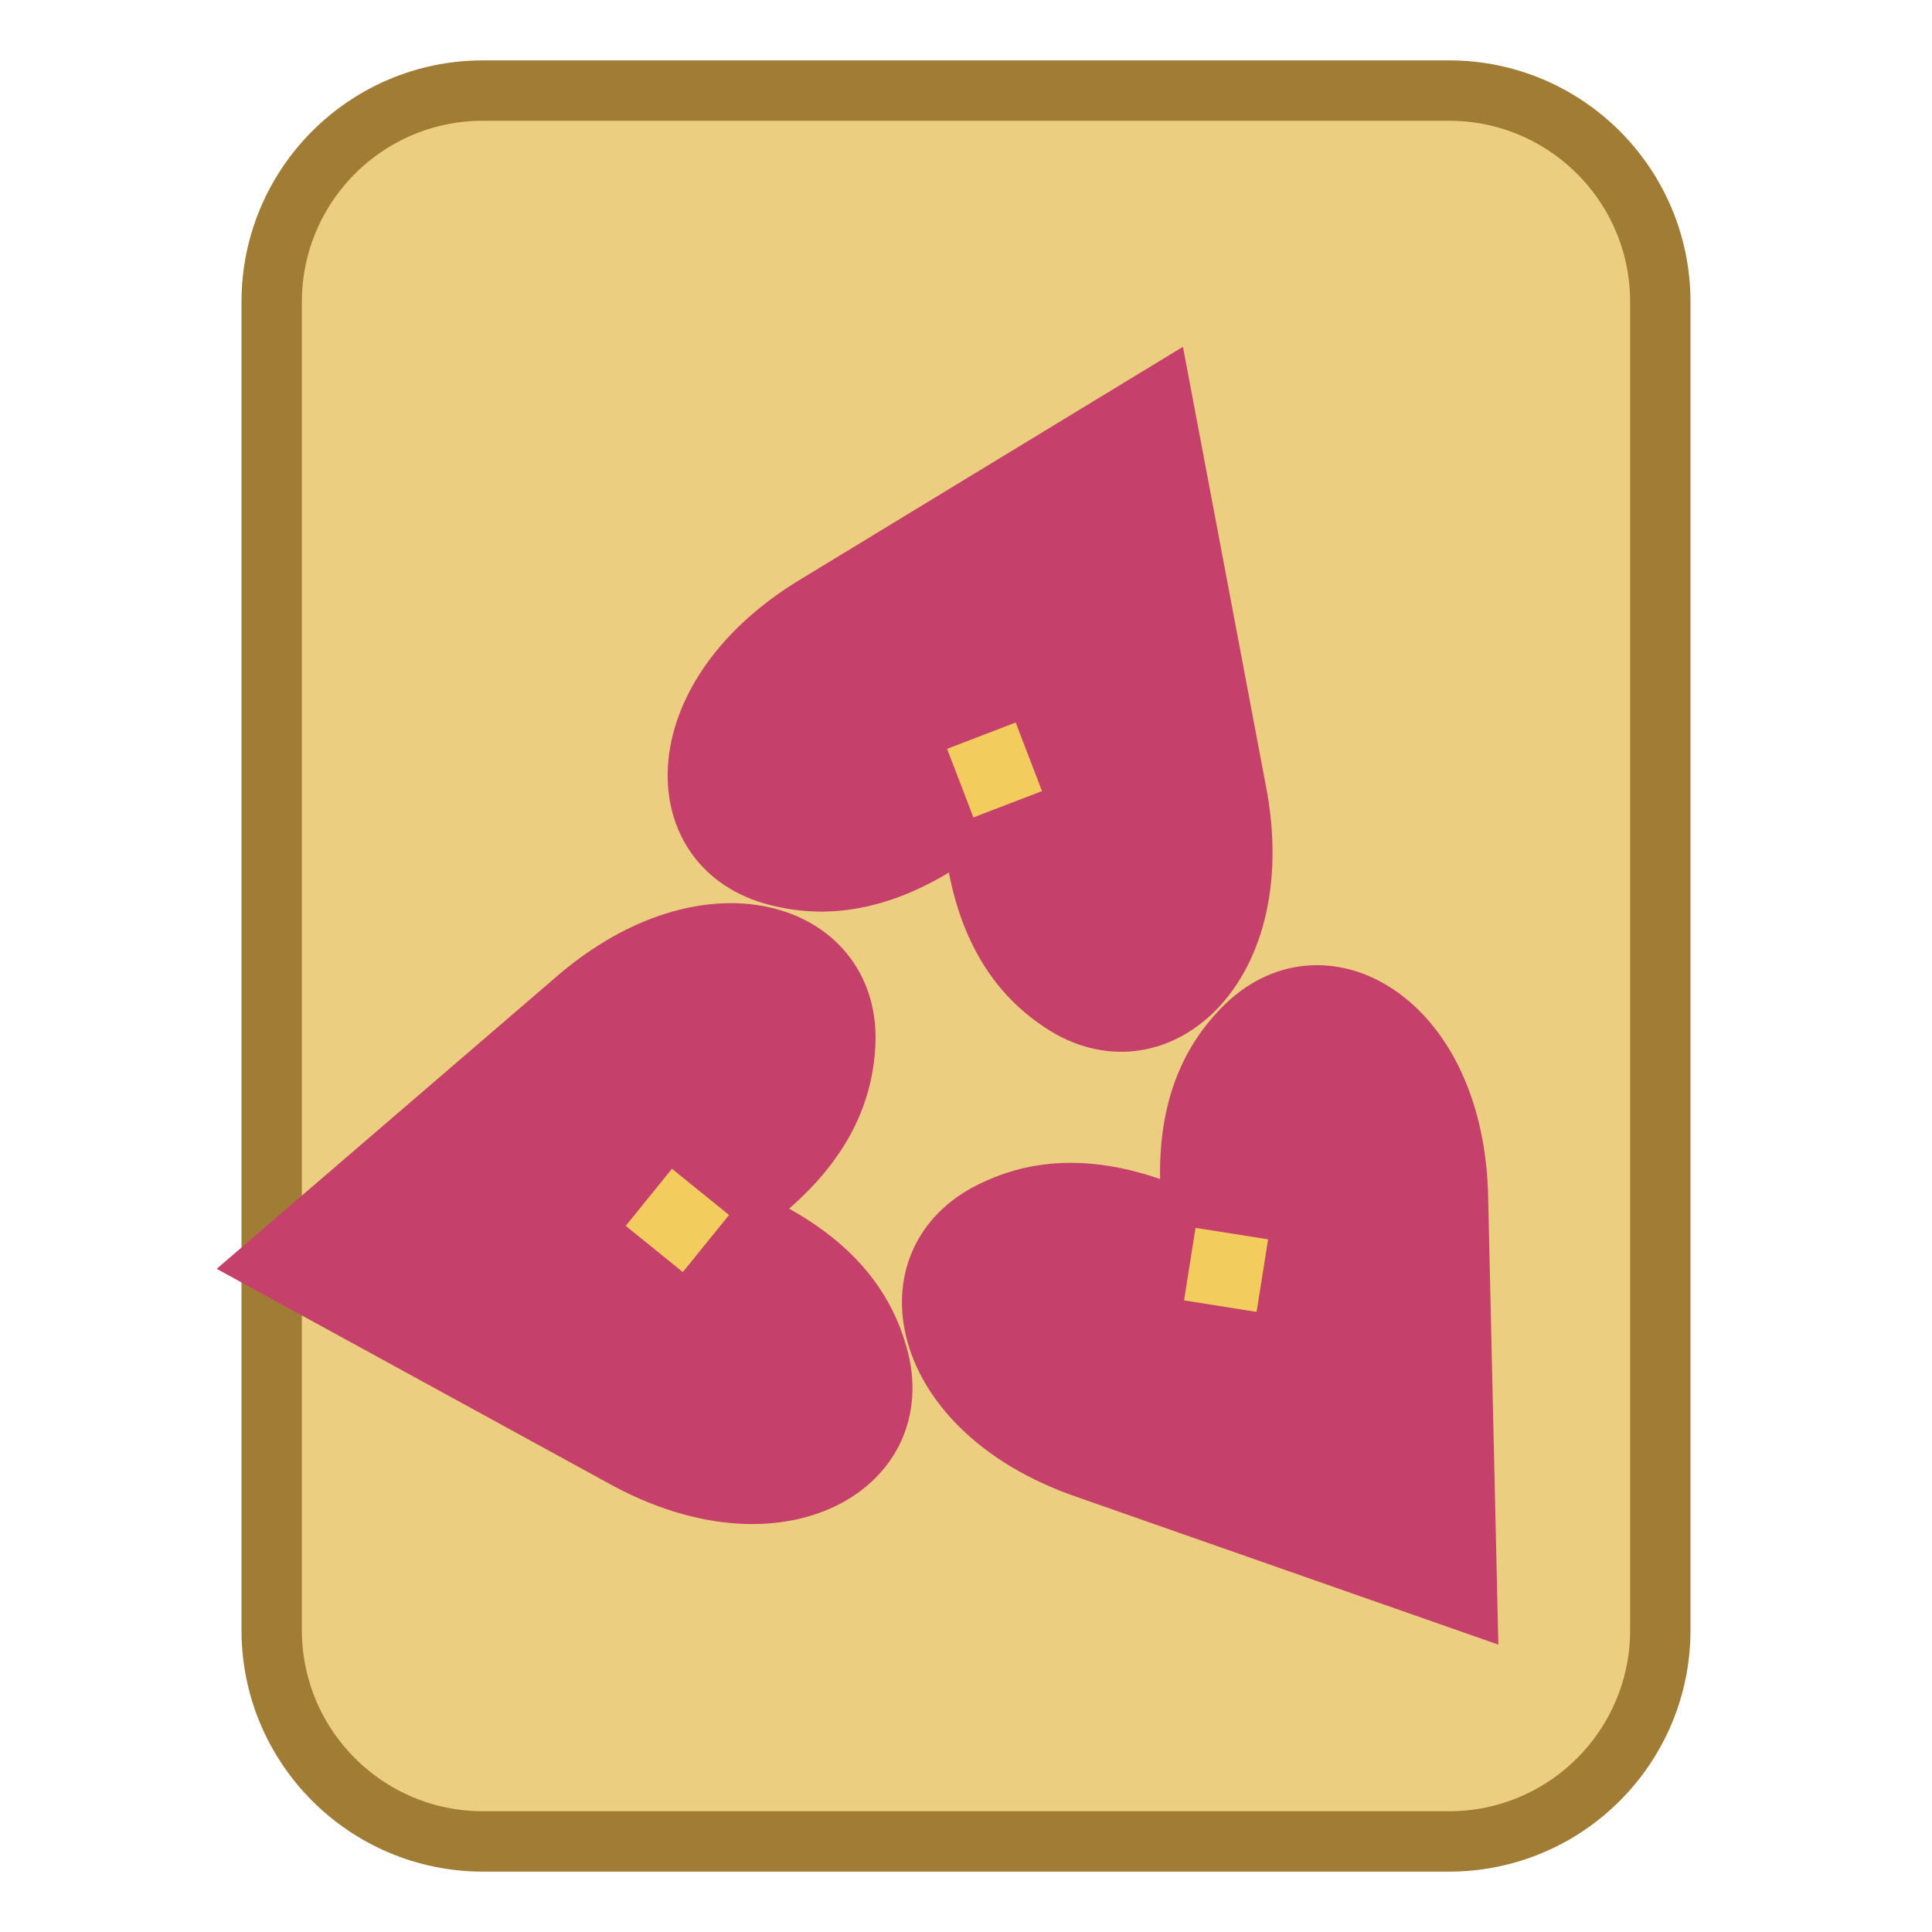
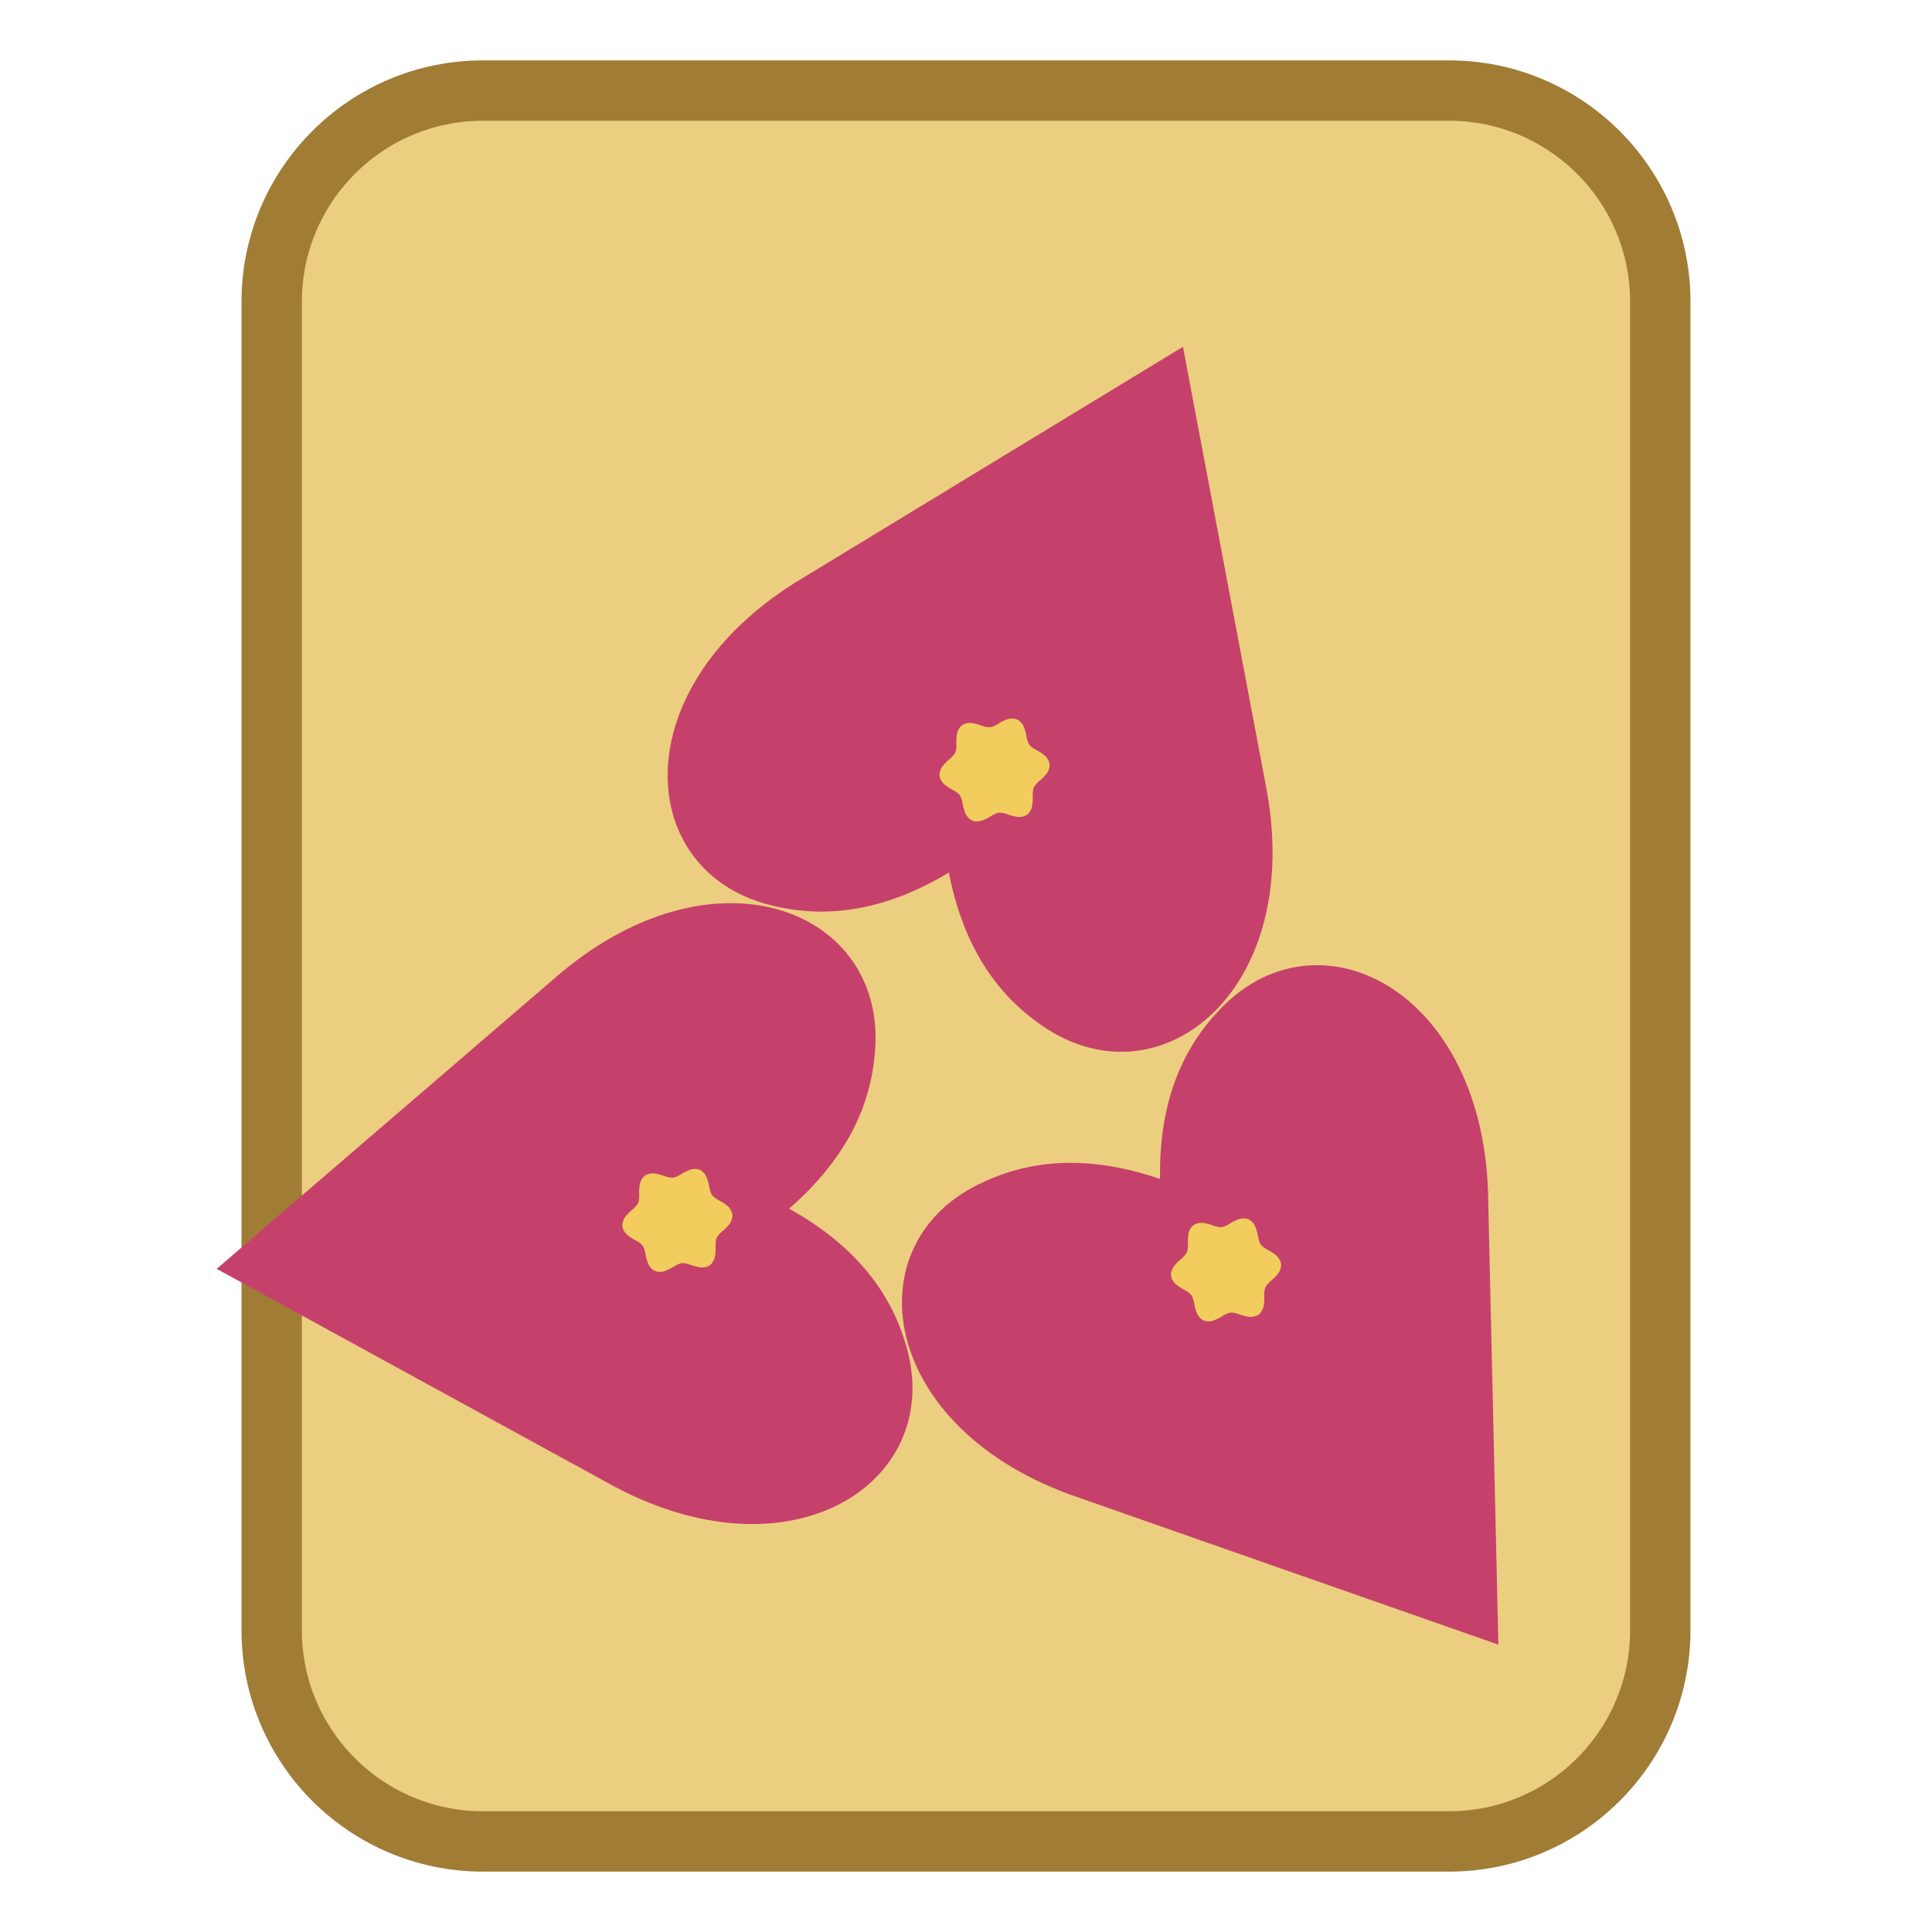
<svg xmlns="http://www.w3.org/2000/svg" viewBox="0 0 64 64" fill="none" role="img" aria-label="旋心">
  <rect x="9" y="3" width="46" height="58" rx="7" fill="#ECCE80" stroke="#A17C35" stroke-width="2" />
  <g transform="translate(32 36) scale(0.93) translate(-32 -36)">
    <g transform="rotate(0 32 36)">
      <g transform="translate(0 -2) rotate(24 32 29)">
        <path d="M32 10 L41 23 C45.4 29.2 42.2 35.2 37.1 34.1 Q34.1 33.5 32 30.5 Q29.9 33.5 26.9 34.1 C21.8 35.2 18.6 29.2 23 23 Z" fill="#C5416B" />
-         <path d="M32 24.65 L33.85 26.5 L32 28.35 L30.15 26.5 Z" fill="#F2CD5D" />
+         <path d="M32 28.53C32.083 28.53 32.173 28.564 32.249 28.611C32.324 28.657 32.393 28.74 32.453 28.81C32.513 28.879 32.558 28.966 32.61 29.027C32.662 29.088 32.705 29.14 32.765 29.175C32.825 29.21 32.892 29.221 32.971 29.235C33.049 29.25 33.147 29.245 33.237 29.263C33.328 29.28 33.434 29.298 33.512 29.34C33.59 29.382 33.665 29.443 33.706 29.515C33.748 29.587 33.763 29.682 33.761 29.771C33.758 29.86 33.72 29.96 33.69 30.047C33.66 30.134 33.608 30.216 33.581 30.292C33.554 30.367 33.53 30.431 33.53 30.5C33.53 30.569 33.554 30.633 33.581 30.708C33.608 30.784 33.66 30.866 33.69 30.953C33.72 31.04 33.758 31.14 33.761 31.229C33.763 31.318 33.748 31.413 33.706 31.485C33.665 31.557 33.59 31.618 33.512 31.66C33.434 31.702 33.328 31.72 33.237 31.737C33.147 31.755 33.049 31.75 32.971 31.765C32.892 31.779 32.825 31.79 32.765 31.825C32.705 31.86 32.662 31.912 32.61 31.973C32.558 32.034 32.513 32.121 32.453 32.19C32.393 32.26 32.324 32.343 32.249 32.389C32.173 32.436 32.083 32.47 32 32.47C31.917 32.47 31.827 32.436 31.751 32.389C31.676 32.343 31.607 32.26 31.547 32.19C31.487 32.121 31.442 32.034 31.39 31.973C31.338 31.912 31.295 31.86 31.235 31.825C31.175 31.79 31.108 31.779 31.029 31.765C30.951 31.75 30.853 31.755 30.763 31.737C30.672 31.72 30.566 31.702 30.488 31.66C30.41 31.618 30.335 31.557 30.294 31.485C30.253 31.413 30.237 31.318 30.239 31.229C30.242 31.14 30.28 31.04 30.31 30.953C30.34 30.866 30.392 30.784 30.419 30.708C30.446 30.633 30.47 30.569 30.47 30.5C30.47 30.431 30.446 30.367 30.419 30.292C30.392 30.216 30.34 30.134 30.31 30.047C30.28 29.96 30.242 29.86 30.239 29.771C30.237 29.682 30.253 29.587 30.294 29.515C30.335 29.443 30.41 29.382 30.488 29.34C30.566 29.298 30.672 29.28 30.763 29.263C30.853 29.245 30.951 29.25 31.029 29.235C31.108 29.221 31.175 29.21 31.235 29.175C31.295 29.14 31.338 29.088 31.39 29.027C31.442 28.966 31.487 28.879 31.547 28.81C31.607 28.74 31.676 28.657 31.751 28.611C31.827 28.564 31.917 28.53 32 28.53Z" transform="translate(0 -4)" fill="#F2CD5D" />
      </g>
    </g>
    <g transform="rotate(120 32 36)">
      <g transform="translate(0 -2) rotate(24 32 29)">
        <path d="M32 10 L41 23 C45.4 29.2 42.2 35.2 37.1 34.1 Q34.1 33.5 32 30.5 Q29.9 33.5 26.9 34.1 C21.8 35.2 18.6 29.2 23 23 Z" fill="#C5416B" />
-         <path d="M32 24.65 L33.85 26.5 L32 28.35 L30.15 26.5 Z" fill="#F2CD5D" />
+         <path d="M32 28.53C32.083 28.53 32.173 28.564 32.249 28.611C32.324 28.657 32.393 28.74 32.453 28.81C32.513 28.879 32.558 28.966 32.61 29.027C32.662 29.088 32.705 29.14 32.765 29.175C32.825 29.21 32.892 29.221 32.971 29.235C33.049 29.25 33.147 29.245 33.237 29.263C33.328 29.28 33.434 29.298 33.512 29.34C33.59 29.382 33.665 29.443 33.706 29.515C33.748 29.587 33.763 29.682 33.761 29.771C33.758 29.86 33.72 29.96 33.69 30.047C33.66 30.134 33.608 30.216 33.581 30.292C33.554 30.367 33.53 30.431 33.53 30.5C33.53 30.569 33.554 30.633 33.581 30.708C33.608 30.784 33.66 30.866 33.69 30.953C33.72 31.04 33.758 31.14 33.761 31.229C33.763 31.318 33.748 31.413 33.706 31.485C33.665 31.557 33.59 31.618 33.512 31.66C33.434 31.702 33.328 31.72 33.237 31.737C33.147 31.755 33.049 31.75 32.971 31.765C32.892 31.779 32.825 31.79 32.765 31.825C32.705 31.86 32.662 31.912 32.61 31.973C32.558 32.034 32.513 32.121 32.453 32.19C32.393 32.26 32.324 32.343 32.249 32.389C32.173 32.436 32.083 32.47 32 32.47C31.917 32.47 31.827 32.436 31.751 32.389C31.676 32.343 31.607 32.26 31.547 32.19C31.487 32.121 31.442 32.034 31.39 31.973C31.338 31.912 31.295 31.86 31.235 31.825C31.175 31.79 31.108 31.779 31.029 31.765C30.951 31.75 30.853 31.755 30.763 31.737C30.672 31.72 30.566 31.702 30.488 31.66C30.41 31.618 30.335 31.557 30.294 31.485C30.253 31.413 30.237 31.318 30.239 31.229C30.242 31.14 30.28 31.04 30.31 30.953C30.34 30.866 30.392 30.784 30.419 30.708C30.446 30.633 30.47 30.569 30.47 30.5C30.47 30.431 30.446 30.367 30.419 30.292C30.392 30.216 30.34 30.134 30.31 30.047C30.28 29.96 30.242 29.86 30.239 29.771C30.237 29.682 30.253 29.587 30.294 29.515C30.335 29.443 30.41 29.382 30.488 29.34C30.566 29.298 30.672 29.28 30.763 29.263C30.853 29.245 30.951 29.25 31.029 29.235C31.108 29.221 31.175 29.21 31.235 29.175C31.295 29.14 31.338 29.088 31.39 29.027C31.442 28.966 31.487 28.879 31.547 28.81C31.607 28.74 31.676 28.657 31.751 28.611C31.827 28.564 31.917 28.53 32 28.53Z" transform="translate(0 -4)" fill="#F2CD5D" />
      </g>
    </g>
    <g transform="rotate(240 32 36)">
      <g transform="translate(0 -2) rotate(24 32 29)">
        <path d="M32 10 L41 23 C45.4 29.2 42.2 35.2 37.1 34.1 Q34.1 33.5 32 30.5 Q29.9 33.5 26.9 34.1 C21.8 35.2 18.6 29.2 23 23 Z" fill="#C5416B" />
-         <path d="M32 24.65 L33.85 26.5 L32 28.35 L30.15 26.5 Z" fill="#F2CD5D" />
+         <path d="M32 28.53C32.083 28.53 32.173 28.564 32.249 28.611C32.324 28.657 32.393 28.74 32.453 28.81C32.513 28.879 32.558 28.966 32.61 29.027C32.662 29.088 32.705 29.14 32.765 29.175C32.825 29.21 32.892 29.221 32.971 29.235C33.049 29.25 33.147 29.245 33.237 29.263C33.328 29.28 33.434 29.298 33.512 29.34C33.59 29.382 33.665 29.443 33.706 29.515C33.748 29.587 33.763 29.682 33.761 29.771C33.758 29.86 33.72 29.96 33.69 30.047C33.66 30.134 33.608 30.216 33.581 30.292C33.554 30.367 33.53 30.431 33.53 30.5C33.53 30.569 33.554 30.633 33.581 30.708C33.608 30.784 33.66 30.866 33.69 30.953C33.72 31.04 33.758 31.14 33.761 31.229C33.763 31.318 33.748 31.413 33.706 31.485C33.665 31.557 33.59 31.618 33.512 31.66C33.434 31.702 33.328 31.72 33.237 31.737C33.147 31.755 33.049 31.75 32.971 31.765C32.892 31.779 32.825 31.79 32.765 31.825C32.705 31.86 32.662 31.912 32.61 31.973C32.558 32.034 32.513 32.121 32.453 32.19C32.393 32.26 32.324 32.343 32.249 32.389C32.173 32.436 32.083 32.47 32 32.47C31.917 32.47 31.827 32.436 31.751 32.389C31.676 32.343 31.607 32.26 31.547 32.19C31.487 32.121 31.442 32.034 31.39 31.973C31.338 31.912 31.295 31.86 31.235 31.825C31.175 31.79 31.108 31.779 31.029 31.765C30.951 31.75 30.853 31.755 30.763 31.737C30.672 31.72 30.566 31.702 30.488 31.66C30.41 31.618 30.335 31.557 30.294 31.485C30.253 31.413 30.237 31.318 30.239 31.229C30.242 31.14 30.28 31.04 30.31 30.953C30.34 30.866 30.392 30.784 30.419 30.708C30.446 30.633 30.47 30.569 30.47 30.5C30.47 30.431 30.446 30.367 30.419 30.292C30.392 30.216 30.34 30.134 30.31 30.047C30.28 29.96 30.242 29.86 30.239 29.771C30.237 29.682 30.253 29.587 30.294 29.515C30.335 29.443 30.41 29.382 30.488 29.34C30.566 29.298 30.672 29.28 30.763 29.263C30.853 29.245 30.951 29.25 31.029 29.235C31.108 29.221 31.175 29.21 31.235 29.175C31.295 29.14 31.338 29.088 31.39 29.027C31.442 28.966 31.487 28.879 31.547 28.81C31.607 28.74 31.676 28.657 31.751 28.611C31.827 28.564 31.917 28.53 32 28.53Z" transform="translate(0 -4)" fill="#F2CD5D" />
      </g>
    </g>
  </g>
</svg>
